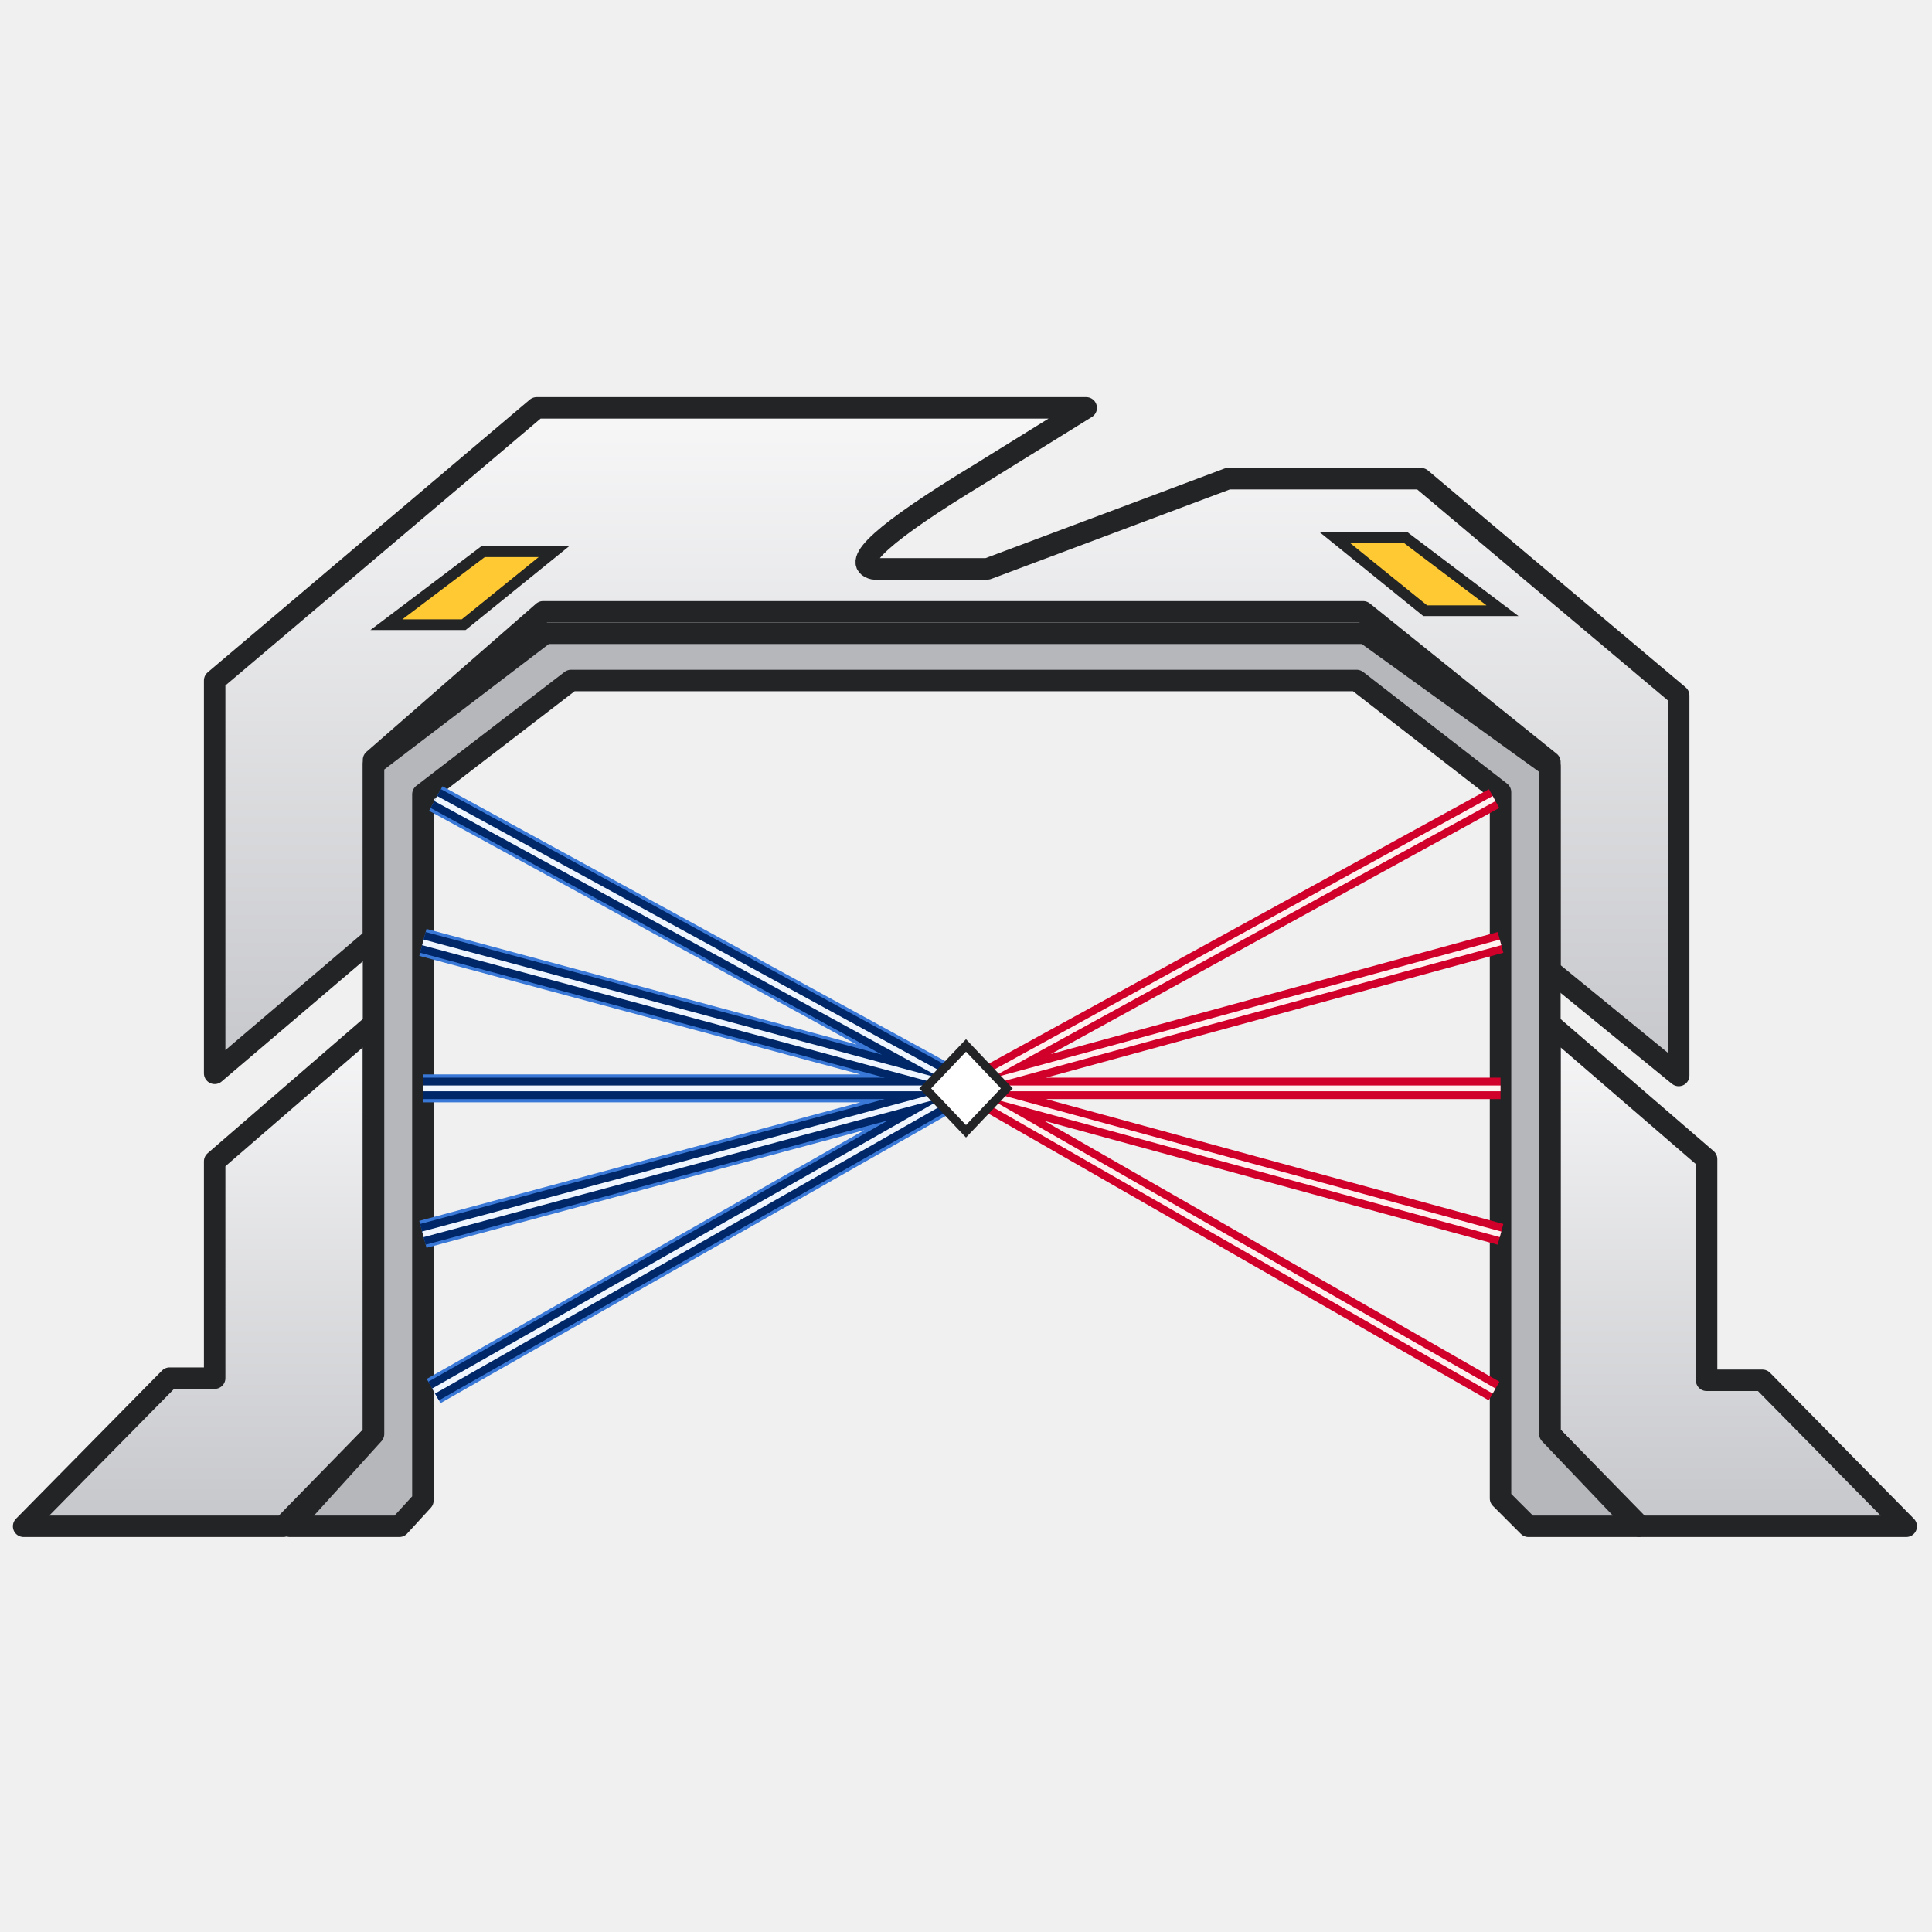
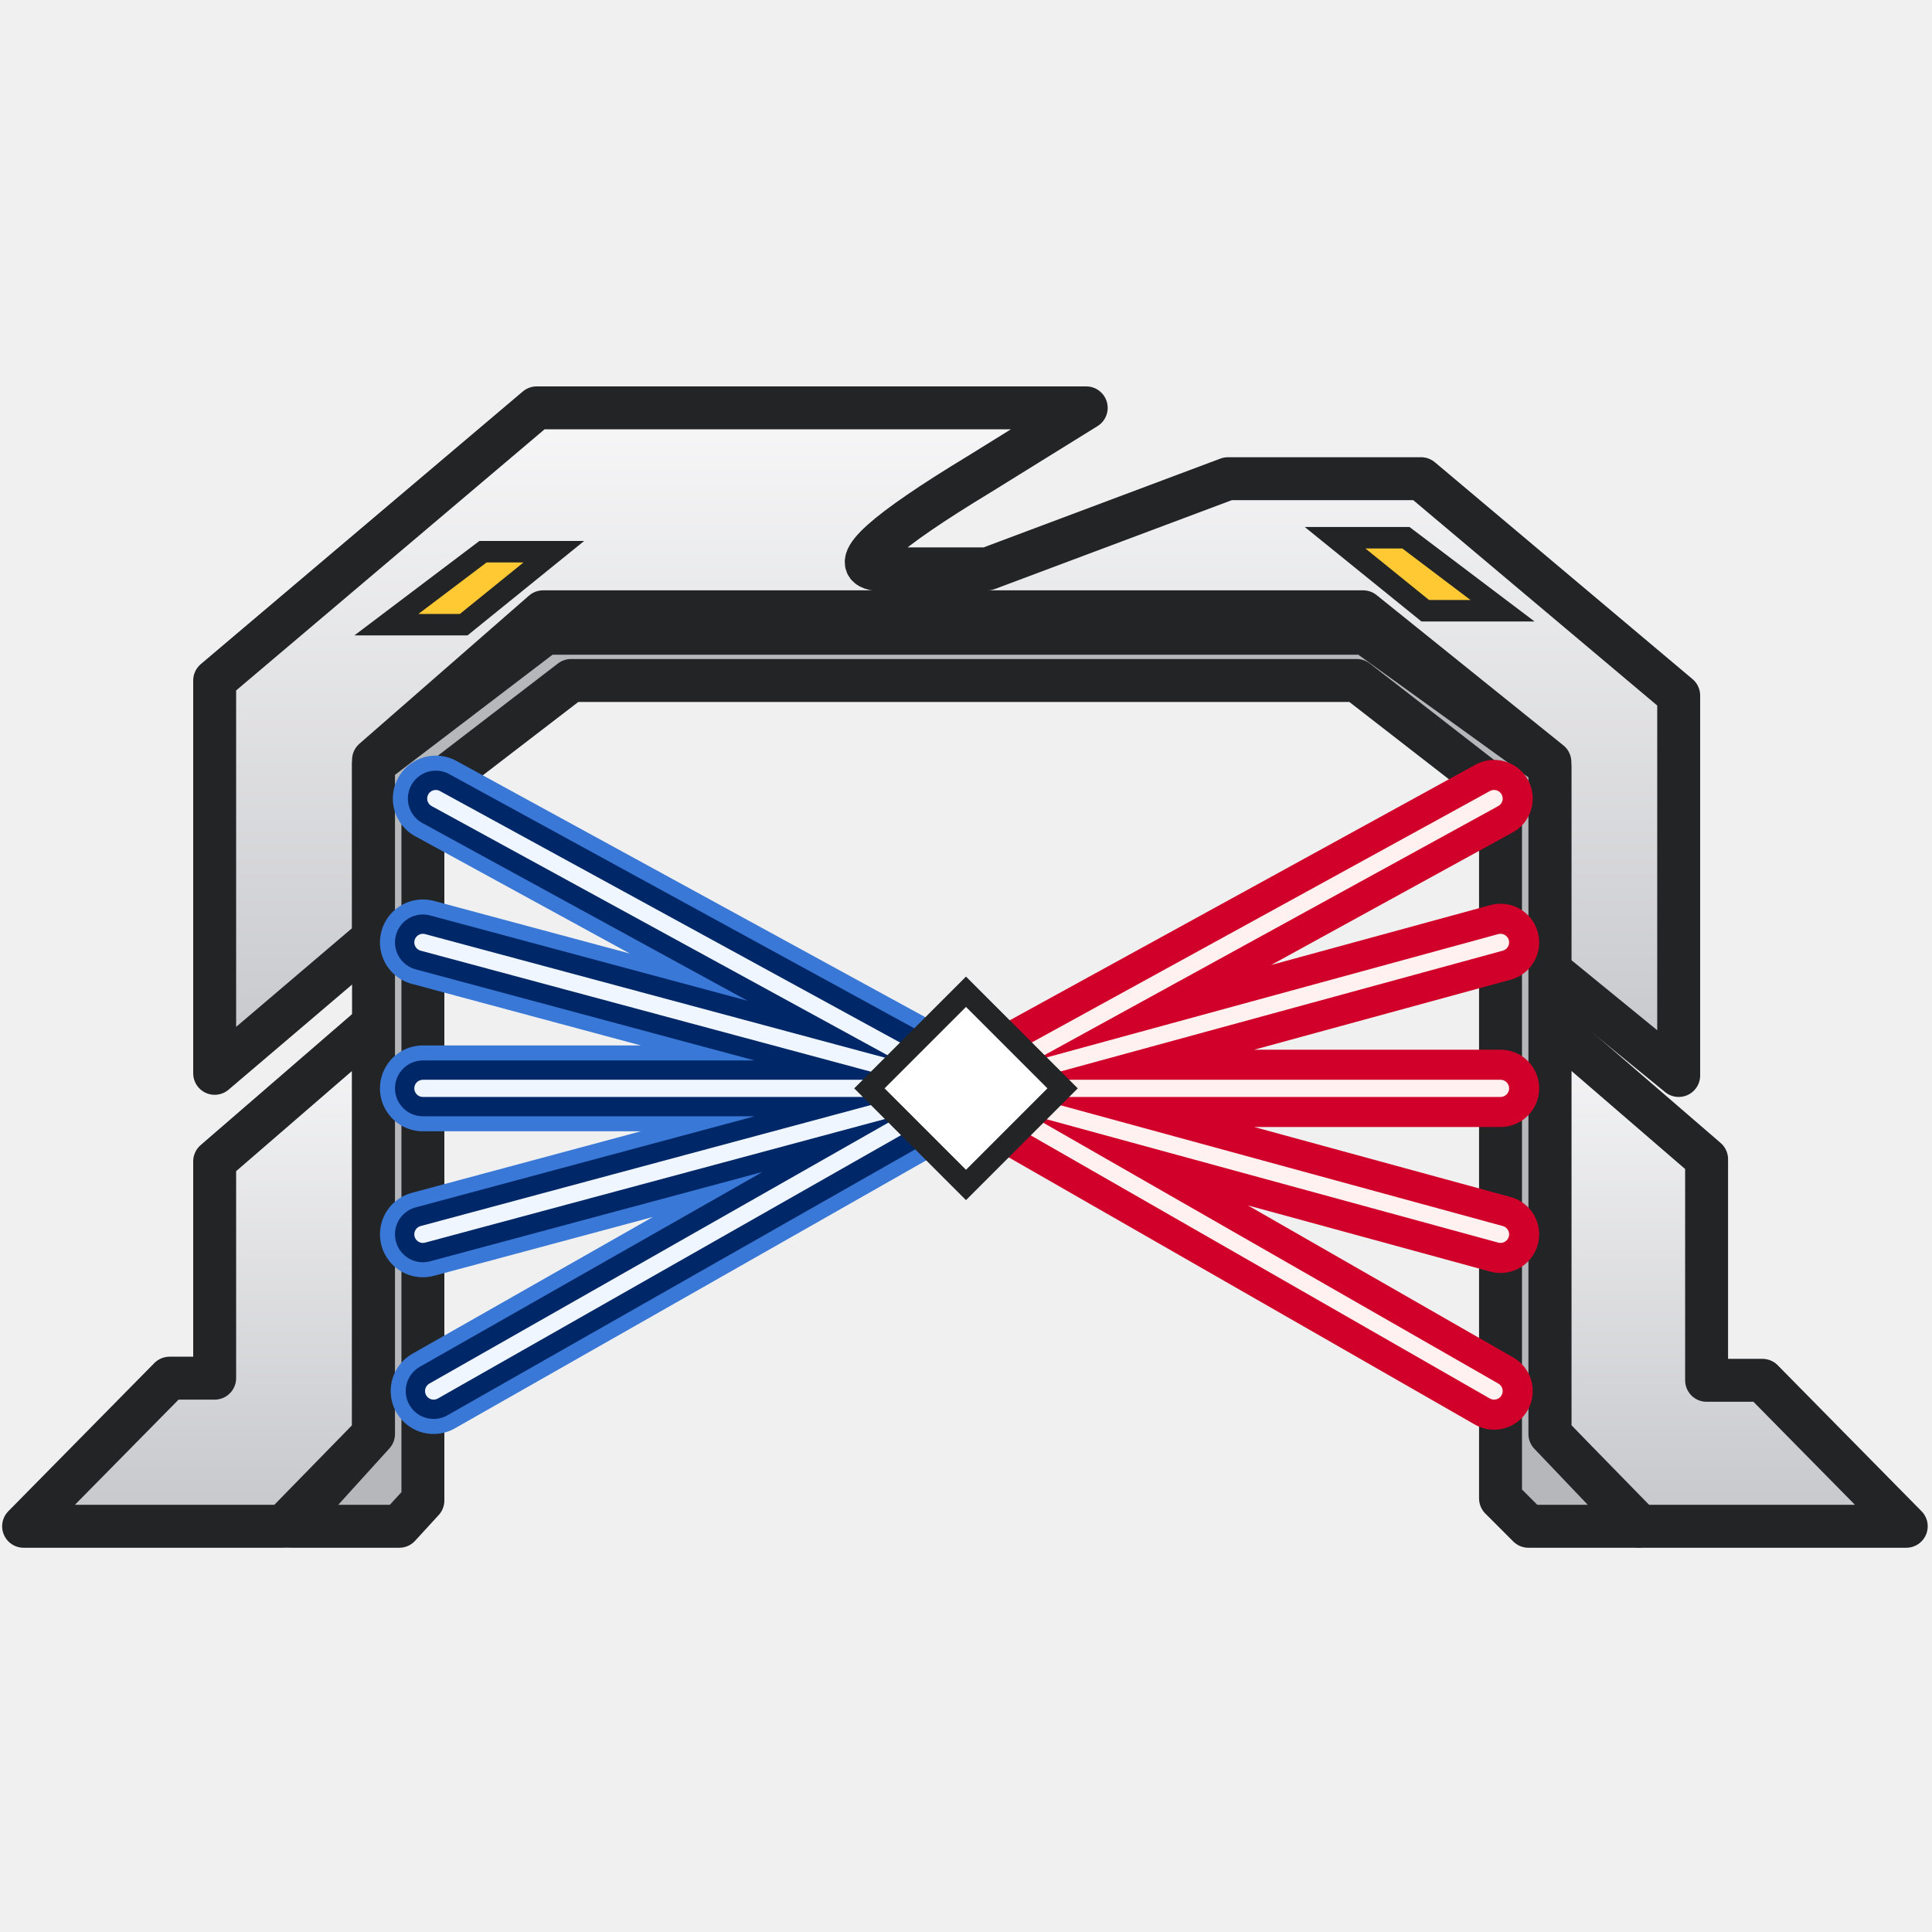
<svg xmlns="http://www.w3.org/2000/svg" xmlns:xlink="http://www.w3.org/1999/xlink" viewBox="318 -25 900 900" role="img" aria-labelledby="title" version="1.1" id="svg19">
  <defs id="defs4">
    <linearGradient id="steel" x2="0%" y2="100%">
      <stop stop-color="#f7f7f8" id="stop1" />
      <stop offset="1" stop-color="#c6c7cb" id="stop2" />
    </linearGradient>
    <path id="blue-rays" d="M521 347 768 482 515 414 M515 482H768L515 550 M520 623 768 482" />
    <path id="red-rays" d="M1014 347 768 482 1017 414 M1017 482H768L1017 550 M1014 623 768 482" />
  </defs>
-   <g fill="url(#steel)" stroke="#232426" stroke-width="10" stroke-linejoin="round" id="g7">
+   <g fill="url(#steel)" stroke="#232426" stroke-width="20" stroke-linejoin="round" id="g7">
    <path d="M418 292 568 165H824L774 196Q708 236 725 240H778L890 198H980L1100 299V476L1040 427V330L953 260H571L492 329V412L418 475Z" id="path4" />
    <path d="M418 516 492 452V643L450 686H329L397 617H418Z" id="path5" />
    <path d="M1040 452 1113 515V618H1139L1206 686H1082L1040 643Z" id="path6" />
    <path fill="#b5b7bb" d="M453 686 492 643V331L572 270H954L1040 332V643L1081 686H1030L1017 673V344L950 292H584L515 345V674L504 686Z" id="path7" />
  </g>
-   <path d="M498 266 543 232H576L534 266Z" fill="#ffc934" stroke="#232426" stroke-width="5" id="path8" />
-   <g fill="none" stroke-width="10" id="g13">
-     <use xlink:href="#blue-rays" stroke-width="13" stroke="#3978d6" id="use9" />
+   <path d="M498 266 543 232H576L534 266Z" fill="#ffc934" stroke="#232426" stroke-width="10" id="path8" />
+   <g fill="none" stroke-linecap="round" stroke-width="26" id="g13">
+     <use xlink:href="#blue-rays" stroke-width="40" stroke="#3978d6" id="use9" />
    <use xlink:href="#blue-rays" stroke="#002868" id="use10" />
-     <use xlink:href="#red-rays" stroke="#d0002a" id="use11" />
-     <use xlink:href="#blue-rays" stroke-width="2.7" stroke="#eff6ff" id="use12" />
-     <use xlink:href="#red-rays" stroke-width="2.7" stroke="#fff1f0" id="use13" />
+     <use xlink:href="#red-rays" stroke-width="36" stroke="#d0002a" id="use11" />
+     <use xlink:href="#blue-rays" stroke-width="8" stroke="#eff6ff" id="use12" />
+     <use xlink:href="#red-rays" stroke-width="8" stroke="#fff1f0" id="use13" />
  </g>
-   <path d="m768 462 19 20-19 20-19-20Z" fill="#fff" stroke="#232426" stroke-width="4" id="path13" />
-   <path d="m 1017.933,259.5 -45,-34 h -33 l 42,34 z" fill="#ffc934" stroke="#232426" stroke-width="5" id="path8-6" />
+   <path d="m768 437 45 45-45 45-45-45Z" fill="#fff" stroke="#232426" stroke-width="10" id="path13" />
+   <path d="m 1017.933,259.5 -45,-34 h -33 l 42,34 z" fill="#ffc934" stroke="#232426" stroke-width="10" id="path8-6" />
</svg>
